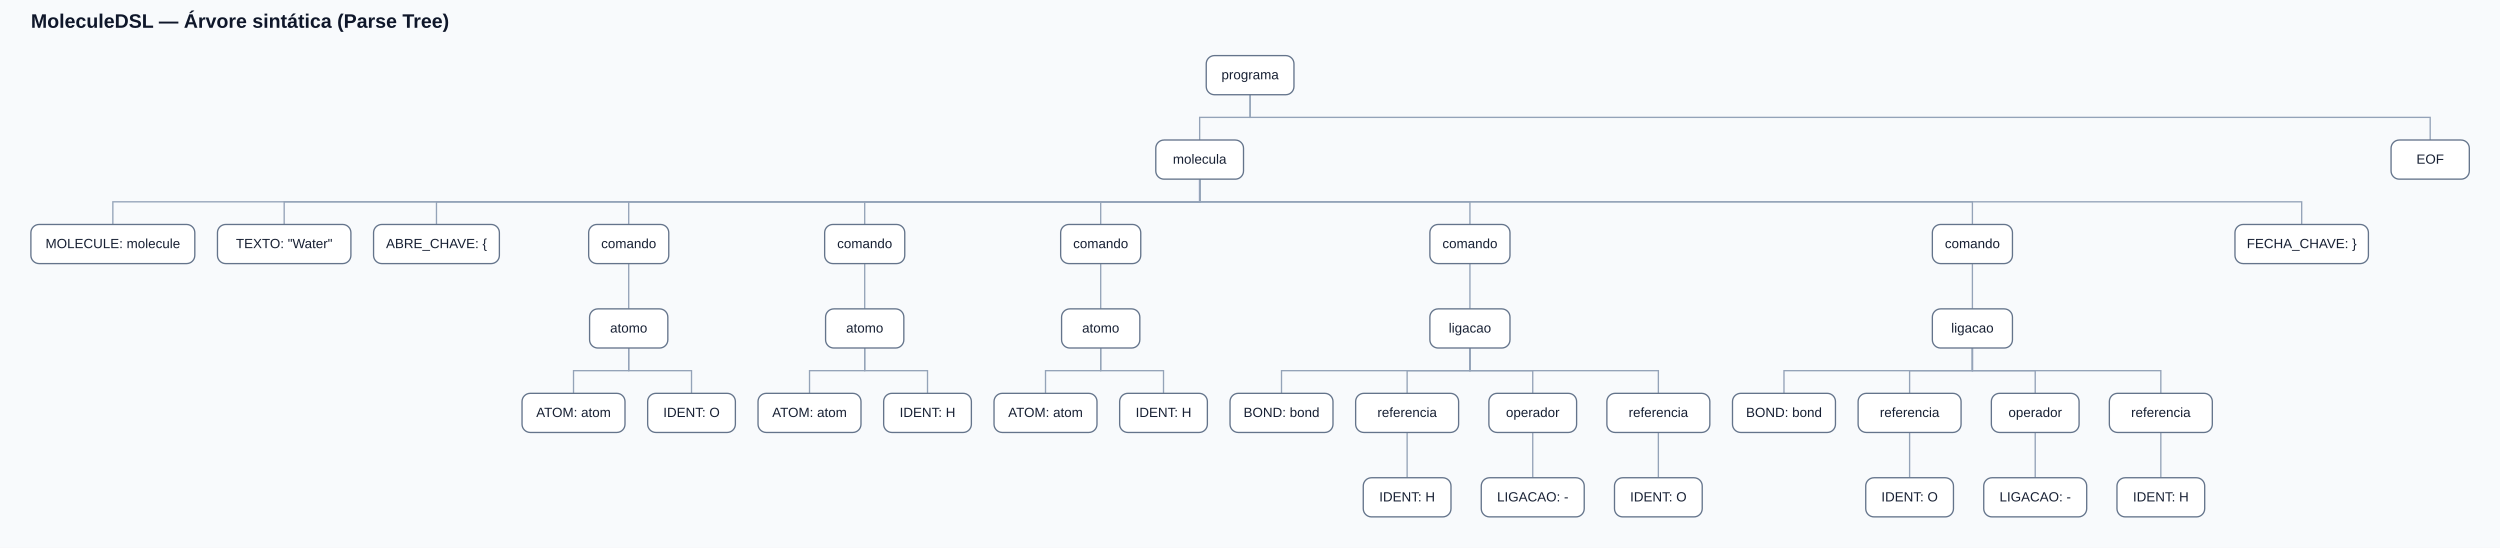
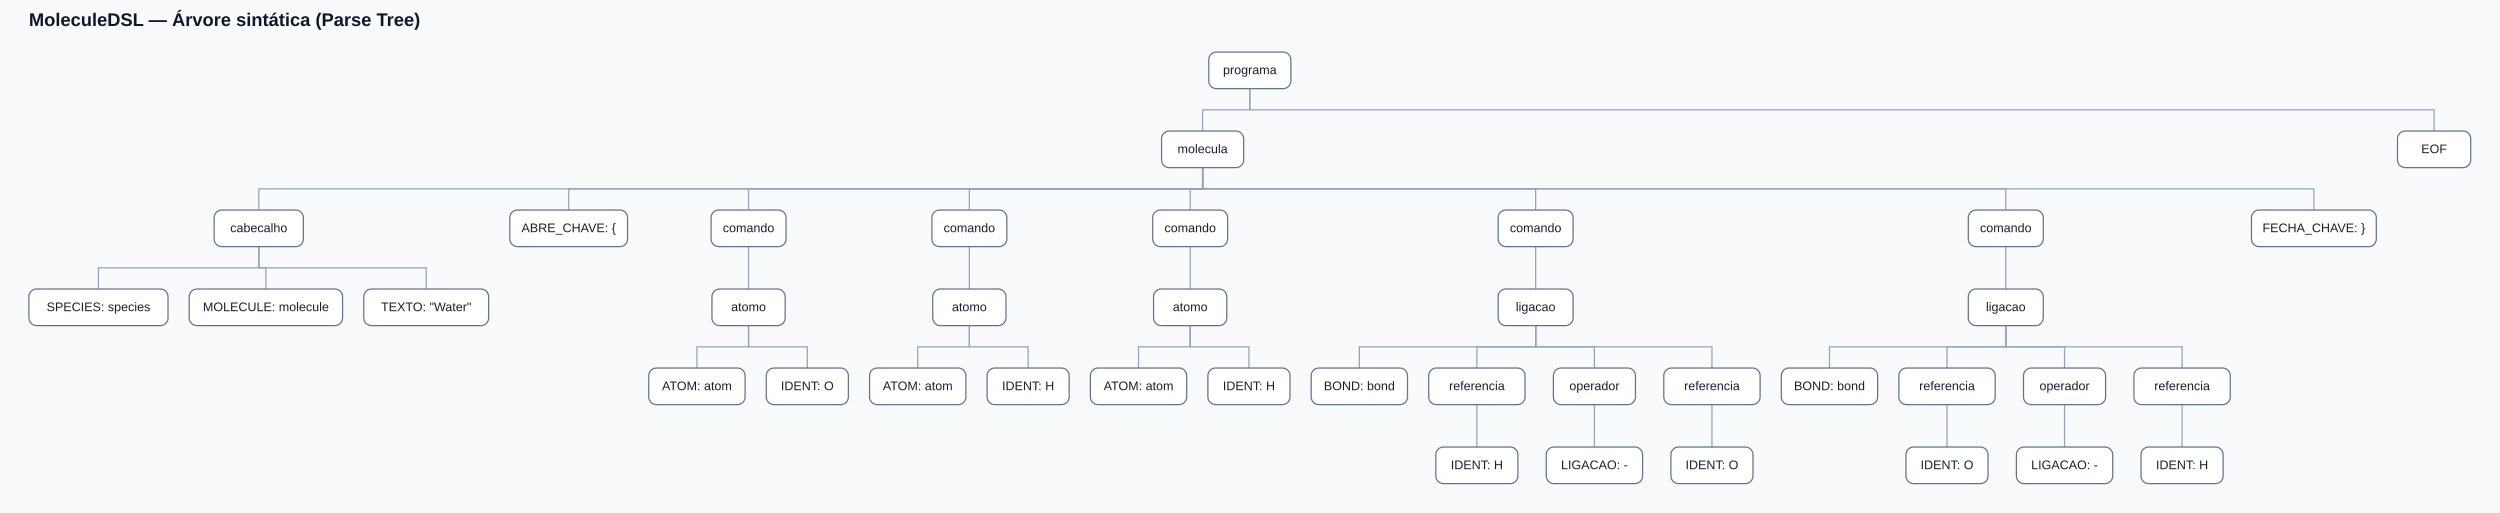
- <svg xmlns="http://www.w3.org/2000/svg" width="2428" height="532" viewBox="0 0 2428 532">
+ <svg xmlns="http://www.w3.org/2000/svg" width="2595" height="532" viewBox="0 0 2595 532">
  <rect width="100%" height="100%" fill="#f8fafc" />
  <style>text{font-family:Arial,Helvetica,sans-serif;font-size:13px;fill:#172033}.no{fill:#ffffff;stroke:#64748b;stroke-width:1.3}.aresta{fill:none;stroke:#94a3b8;stroke-width:1.3}.titulo{font-size:19px;font-weight:700;fill:#0f172a}</style>
  <text class="titulo" x="30" y="27">MoleculeDSL — Árvore sintática (Parse Tree)</text>
-   <path class="aresta" d="M 1214.1 92.0 L 1214.1 114.0 L 1165.1 114.0 L 1165.1 136.0" />
-   <path class="aresta" d="M 1165.1 174.0 L 1165.1 196.0 L 109.6 196.0 L 109.6 218.0" />
-   <path class="aresta" d="M 1165.1 174.0 L 1165.1 196.0 L 276.0 196.0 L 276.0 218.0" />
-   <path class="aresta" d="M 1165.1 174.0 L 1165.1 196.0 L 423.9 196.0 L 423.9 218.0" />
-   <path class="aresta" d="M 1165.1 174.0 L 1165.1 196.0 L 610.6 196.0 L 610.6 218.0" />
-   <path class="aresta" d="M 610.6 256.0 L 610.6 278.0 L 610.6 278.0 L 610.6 300.0" />
-   <path class="aresta" d="M 610.6 338.0 L 610.6 360.0 L 557.0 360.0 L 557.0 382.0" />
-   <path class="aresta" d="M 610.6 338.0 L 610.6 360.0 L 671.6 360.0 L 671.6 382.0" />
-   <path class="aresta" d="M 1165.1 174.0 L 1165.1 196.0 L 839.8 196.0 L 839.8 218.0" />
-   <path class="aresta" d="M 839.8 256.0 L 839.8 278.0 L 839.8 278.0 L 839.8 300.0" />
-   <path class="aresta" d="M 839.8 338.0 L 839.8 360.0 L 786.2 360.0 L 786.2 382.0" />
-   <path class="aresta" d="M 839.8 338.0 L 839.8 360.0 L 900.8 360.0 L 900.8 382.0" />
-   <path class="aresta" d="M 1165.1 174.0 L 1165.1 196.0 L 1069.0 196.0 L 1069.0 218.0" />
-   <path class="aresta" d="M 1069.0 256.0 L 1069.0 278.0 L 1069.0 278.0 L 1069.0 300.0" />
-   <path class="aresta" d="M 1069.0 338.0 L 1069.0 360.0 L 1015.4 360.0 L 1015.4 382.0" />
-   <path class="aresta" d="M 1069.0 338.0 L 1069.0 360.0 L 1130.0 360.0 L 1130.0 382.0" />
-   <path class="aresta" d="M 1165.1 174.0 L 1165.1 196.0 L 1427.6 196.0 L 1427.6 218.0" />
-   <path class="aresta" d="M 1427.6 256.0 L 1427.6 278.0 L 1427.6 278.0 L 1427.6 300.0" />
-   <path class="aresta" d="M 1427.6 338.0 L 1427.6 360.0 L 1244.6 360.0 L 1244.6 382.0" />
-   <path class="aresta" d="M 1427.6 338.0 L 1427.6 360.0 L 1366.6 360.0 L 1366.6 382.0" />
-   <path class="aresta" d="M 1366.6 420.0 L 1366.6 442.0 L 1366.6 442.0 L 1366.6 464.0" />
-   <path class="aresta" d="M 1427.6 338.0 L 1427.6 360.0 L 1488.6 360.0 L 1488.6 382.0" />
-   <path class="aresta" d="M 1488.6 420.0 L 1488.6 442.0 L 1488.6 442.0 L 1488.6 464.0" />
-   <path class="aresta" d="M 1427.6 338.0 L 1427.6 360.0 L 1610.6 360.0 L 1610.6 382.0" />
-   <path class="aresta" d="M 1610.6 420.0 L 1610.6 442.0 L 1610.6 442.0 L 1610.6 464.0" />
-   <path class="aresta" d="M 1165.1 174.0 L 1165.1 196.0 L 1915.6 196.0 L 1915.6 218.0" />
-   <path class="aresta" d="M 1915.6 256.0 L 1915.6 278.0 L 1915.6 278.0 L 1915.6 300.0" />
-   <path class="aresta" d="M 1915.6 338.0 L 1915.6 360.0 L 1732.6 360.0 L 1732.6 382.0" />
-   <path class="aresta" d="M 1915.6 338.0 L 1915.6 360.0 L 1854.6 360.0 L 1854.6 382.0" />
-   <path class="aresta" d="M 1854.6 420.0 L 1854.6 442.0 L 1854.6 442.0 L 1854.6 464.0" />
-   <path class="aresta" d="M 1915.6 338.0 L 1915.6 360.0 L 1976.6 360.0 L 1976.6 382.0" />
-   <path class="aresta" d="M 1976.6 420.0 L 1976.6 442.0 L 1976.6 442.0 L 1976.6 464.0" />
-   <path class="aresta" d="M 1915.6 338.0 L 1915.6 360.0 L 2098.6 360.0 L 2098.6 382.0" />
-   <path class="aresta" d="M 2098.6 420.0 L 2098.6 442.0 L 2098.6 442.0 L 2098.6 464.0" />
-   <path class="aresta" d="M 1165.1 174.0 L 1165.1 196.0 L 2235.4 196.0 L 2235.4 218.0" />
-   <path class="aresta" d="M 1214.1 92.0 L 1214.1 114.0 L 2360.2 114.0 L 2360.2 136.0" />
-   <rect class="no" x="1171.5" y="54.0" width="85.2" height="38" rx="8" ry="8" />
-   <text x="1214.1" y="77.0" text-anchor="middle">programa</text>
-   <rect class="no" x="1122.5" y="136.0" width="85.2" height="38" rx="8" ry="8" />
-   <text x="1165.1" y="159.0" text-anchor="middle">molecula</text>
-   <rect class="no" x="30.0" y="218.0" width="159.2" height="38" rx="8" ry="8" />
-   <text x="109.6" y="241.0" text-anchor="middle">MOLECULE: molecule</text>
-   <rect class="no" x="211.2" y="218.0" width="129.6" height="38" rx="8" ry="8" />
-   <text x="276.0" y="241.0" text-anchor="middle">TEXTO: "Water"</text>
-   <rect class="no" x="362.8" y="218.0" width="122.2" height="38" rx="8" ry="8" />
-   <text x="423.9" y="241.0" text-anchor="middle">ABRE_CHAVE: {</text>
-   <rect class="no" x="571.7" y="218.0" width="77.8" height="38" rx="8" ry="8" />
-   <text x="610.6" y="241.0" text-anchor="middle">comando</text>
-   <rect class="no" x="572.6" y="300.0" width="76.0" height="38" rx="8" ry="8" />
-   <text x="610.6" y="323.0" text-anchor="middle">atomo</text>
-   <rect class="no" x="507.0" y="382.0" width="100.0" height="38" rx="8" ry="8" />
-   <text x="557.0" y="405.0" text-anchor="middle">ATOM: atom</text>
-   <rect class="no" x="629.0" y="382.0" width="85.2" height="38" rx="8" ry="8" />
-   <text x="671.6" y="405.0" text-anchor="middle">IDENT: O</text>
-   <rect class="no" x="800.9" y="218.0" width="77.8" height="38" rx="8" ry="8" />
-   <text x="839.8" y="241.0" text-anchor="middle">comando</text>
-   <rect class="no" x="801.8" y="300.0" width="76.0" height="38" rx="8" ry="8" />
-   <text x="839.8" y="323.0" text-anchor="middle">atomo</text>
-   <rect class="no" x="736.2" y="382.0" width="100.0" height="38" rx="8" ry="8" />
-   <text x="786.2" y="405.0" text-anchor="middle">ATOM: atom</text>
-   <rect class="no" x="858.2" y="382.0" width="85.2" height="38" rx="8" ry="8" />
-   <text x="900.8" y="405.0" text-anchor="middle">IDENT: H</text>
-   <rect class="no" x="1030.1" y="218.0" width="77.8" height="38" rx="8" ry="8" />
-   <text x="1069.0" y="241.0" text-anchor="middle">comando</text>
-   <rect class="no" x="1031.0" y="300.0" width="76.0" height="38" rx="8" ry="8" />
-   <text x="1069.0" y="323.0" text-anchor="middle">atomo</text>
-   <rect class="no" x="965.4" y="382.0" width="100.0" height="38" rx="8" ry="8" />
-   <text x="1015.4" y="405.0" text-anchor="middle">ATOM: atom</text>
-   <rect class="no" x="1087.4" y="382.0" width="85.2" height="38" rx="8" ry="8" />
-   <text x="1130.0" y="405.0" text-anchor="middle">IDENT: H</text>
-   <rect class="no" x="1388.7" y="218.0" width="77.8" height="38" rx="8" ry="8" />
-   <text x="1427.6" y="241.0" text-anchor="middle">comando</text>
-   <rect class="no" x="1388.7" y="300.0" width="77.8" height="38" rx="8" ry="8" />
-   <text x="1427.6" y="323.0" text-anchor="middle">ligacao</text>
-   <rect class="no" x="1194.6" y="382.0" width="100.0" height="38" rx="8" ry="8" />
-   <text x="1244.6" y="405.0" text-anchor="middle">BOND: bond</text>
-   <rect class="no" x="1316.6" y="382.0" width="100.0" height="38" rx="8" ry="8" />
-   <text x="1366.6" y="405.0" text-anchor="middle">referencia</text>
-   <rect class="no" x="1324.0" y="464.0" width="85.2" height="38" rx="8" ry="8" />
-   <text x="1366.6" y="487.0" text-anchor="middle">IDENT: H</text>
-   <rect class="no" x="1446.0" y="382.0" width="85.2" height="38" rx="8" ry="8" />
-   <text x="1488.6" y="405.0" text-anchor="middle">operador</text>
-   <rect class="no" x="1438.6" y="464.0" width="100.0" height="38" rx="8" ry="8" />
-   <text x="1488.6" y="487.0" text-anchor="middle">LIGACAO: -</text>
-   <rect class="no" x="1560.6" y="382.0" width="100.0" height="38" rx="8" ry="8" />
-   <text x="1610.6" y="405.0" text-anchor="middle">referencia</text>
-   <rect class="no" x="1568.0" y="464.0" width="85.2" height="38" rx="8" ry="8" />
-   <text x="1610.6" y="487.0" text-anchor="middle">IDENT: O</text>
-   <rect class="no" x="1876.7" y="218.0" width="77.8" height="38" rx="8" ry="8" />
-   <text x="1915.6" y="241.0" text-anchor="middle">comando</text>
-   <rect class="no" x="1876.7" y="300.0" width="77.8" height="38" rx="8" ry="8" />
-   <text x="1915.6" y="323.0" text-anchor="middle">ligacao</text>
-   <rect class="no" x="1682.6" y="382.0" width="100.0" height="38" rx="8" ry="8" />
-   <text x="1732.6" y="405.0" text-anchor="middle">BOND: bond</text>
-   <rect class="no" x="1804.6" y="382.0" width="100.0" height="38" rx="8" ry="8" />
-   <text x="1854.6" y="405.0" text-anchor="middle">referencia</text>
-   <rect class="no" x="1812.0" y="464.0" width="85.2" height="38" rx="8" ry="8" />
-   <text x="1854.6" y="487.0" text-anchor="middle">IDENT: O</text>
-   <rect class="no" x="1934.0" y="382.0" width="85.2" height="38" rx="8" ry="8" />
-   <text x="1976.6" y="405.0" text-anchor="middle">operador</text>
-   <rect class="no" x="1926.6" y="464.0" width="100.0" height="38" rx="8" ry="8" />
-   <text x="1976.6" y="487.0" text-anchor="middle">LIGACAO: -</text>
-   <rect class="no" x="2048.6" y="382.0" width="100.0" height="38" rx="8" ry="8" />
-   <text x="2098.6" y="405.0" text-anchor="middle">referencia</text>
-   <rect class="no" x="2056.0" y="464.0" width="85.2" height="38" rx="8" ry="8" />
-   <text x="2098.6" y="487.0" text-anchor="middle">IDENT: H</text>
-   <rect class="no" x="2170.6" y="218.0" width="129.6" height="38" rx="8" ry="8" />
-   <text x="2235.4" y="241.0" text-anchor="middle">FECHA_CHAVE: }</text>
-   <rect class="no" x="2322.2" y="136.0" width="76.0" height="38" rx="8" ry="8" />
-   <text x="2360.2" y="159.0" text-anchor="middle">EOF</text>
+   <path class="aresta" d="M 1297.3 92.0 L 1297.3 114.0 L 1248.3 114.0 L 1248.3 136.0" />
+   <path class="aresta" d="M 1248.3 174.0 L 1248.3 196.0 L 268.6 196.0 L 268.6 218.0" />
+   <path class="aresta" d="M 268.6 256.0 L 268.6 278.0 L 102.2 278.0 L 102.2 300.0" />
+   <path class="aresta" d="M 268.6 256.0 L 268.6 278.0 L 276.0 278.0 L 276.0 300.0" />
+   <path class="aresta" d="M 268.6 256.0 L 268.6 278.0 L 442.4 278.0 L 442.4 300.0" />
+   <path class="aresta" d="M 1248.3 174.0 L 1248.3 196.0 L 590.3 196.0 L 590.3 218.0" />
+   <path class="aresta" d="M 1248.3 174.0 L 1248.3 196.0 L 777.0 196.0 L 777.0 218.0" />
+   <path class="aresta" d="M 777.0 256.0 L 777.0 278.0 L 777.0 278.0 L 777.0 300.0" />
+   <path class="aresta" d="M 777.0 338.0 L 777.0 360.0 L 723.4 360.0 L 723.4 382.0" />
+   <path class="aresta" d="M 777.0 338.0 L 777.0 360.0 L 838.0 360.0 L 838.0 382.0" />
+   <path class="aresta" d="M 1248.3 174.0 L 1248.3 196.0 L 1006.2 196.0 L 1006.2 218.0" />
+   <path class="aresta" d="M 1006.2 256.0 L 1006.2 278.0 L 1006.2 278.0 L 1006.2 300.0" />
+   <path class="aresta" d="M 1006.2 338.0 L 1006.2 360.0 L 952.6 360.0 L 952.6 382.0" />
+   <path class="aresta" d="M 1006.2 338.0 L 1006.2 360.0 L 1067.2 360.0 L 1067.2 382.0" />
+   <path class="aresta" d="M 1248.3 174.0 L 1248.3 196.0 L 1235.4 196.0 L 1235.4 218.0" />
+   <path class="aresta" d="M 1235.4 256.0 L 1235.4 278.0 L 1235.4 278.0 L 1235.4 300.0" />
+   <path class="aresta" d="M 1235.4 338.0 L 1235.4 360.0 L 1181.8 360.0 L 1181.8 382.0" />
+   <path class="aresta" d="M 1235.4 338.0 L 1235.4 360.0 L 1296.4 360.0 L 1296.4 382.0" />
+   <path class="aresta" d="M 1248.3 174.0 L 1248.3 196.0 L 1594.0 196.0 L 1594.0 218.0" />
+   <path class="aresta" d="M 1594.0 256.0 L 1594.0 278.0 L 1594.0 278.0 L 1594.0 300.0" />
+   <path class="aresta" d="M 1594.0 338.0 L 1594.0 360.0 L 1411.0 360.0 L 1411.0 382.0" />
+   <path class="aresta" d="M 1594.0 338.0 L 1594.0 360.0 L 1533.0 360.0 L 1533.0 382.0" />
+   <path class="aresta" d="M 1533.0 420.0 L 1533.0 442.0 L 1533.0 442.0 L 1533.0 464.0" />
+   <path class="aresta" d="M 1594.0 338.0 L 1594.0 360.0 L 1655.0 360.0 L 1655.0 382.0" />
+   <path class="aresta" d="M 1655.0 420.0 L 1655.0 442.0 L 1655.0 442.0 L 1655.0 464.0" />
+   <path class="aresta" d="M 1594.0 338.0 L 1594.0 360.0 L 1777.0 360.0 L 1777.0 382.0" />
+   <path class="aresta" d="M 1777.0 420.0 L 1777.0 442.0 L 1777.0 442.0 L 1777.0 464.0" />
+   <path class="aresta" d="M 1248.3 174.0 L 1248.3 196.0 L 2082.0 196.0 L 2082.0 218.0" />
+   <path class="aresta" d="M 2082.0 256.0 L 2082.0 278.0 L 2082.0 278.0 L 2082.0 300.0" />
+   <path class="aresta" d="M 2082.0 338.0 L 2082.0 360.0 L 1899.0 360.0 L 1899.0 382.0" />
+   <path class="aresta" d="M 2082.0 338.0 L 2082.0 360.0 L 2021.0 360.0 L 2021.0 382.0" />
+   <path class="aresta" d="M 2021.0 420.0 L 2021.0 442.0 L 2021.0 442.0 L 2021.0 464.0" />
+   <path class="aresta" d="M 2082.0 338.0 L 2082.0 360.0 L 2143.0 360.0 L 2143.0 382.0" />
+   <path class="aresta" d="M 2143.0 420.0 L 2143.0 442.0 L 2143.0 442.0 L 2143.0 464.0" />
+   <path class="aresta" d="M 2082.0 338.0 L 2082.0 360.0 L 2265.0 360.0 L 2265.0 382.0" />
+   <path class="aresta" d="M 2265.0 420.0 L 2265.0 442.0 L 2265.0 442.0 L 2265.0 464.0" />
+   <path class="aresta" d="M 1248.3 174.0 L 1248.3 196.0 L 2401.8 196.0 L 2401.8 218.0" />
+   <path class="aresta" d="M 1297.3 92.0 L 1297.3 114.0 L 2526.6 114.0 L 2526.6 136.0" />
+   <rect class="no" x="1254.7" y="54.0" width="85.2" height="38" rx="8" ry="8" />
+   <text x="1297.3" y="77.0" text-anchor="middle">programa</text>
+   <rect class="no" x="1205.7" y="136.0" width="85.2" height="38" rx="8" ry="8" />
+   <text x="1248.3" y="159.0" text-anchor="middle">molecula</text>
+   <rect class="no" x="222.3" y="218.0" width="92.6" height="38" rx="8" ry="8" />
+   <text x="268.6" y="241.0" text-anchor="middle">cabecalho</text>
+   <rect class="no" x="30.0" y="300.0" width="144.4" height="38" rx="8" ry="8" />
+   <text x="102.2" y="323.0" text-anchor="middle">SPECIES: species</text>
+   <rect class="no" x="196.4" y="300.0" width="159.2" height="38" rx="8" ry="8" />
+   <text x="276.0" y="323.0" text-anchor="middle">MOLECULE: molecule</text>
+   <rect class="no" x="377.6" y="300.0" width="129.6" height="38" rx="8" ry="8" />
+   <text x="442.4" y="323.0" text-anchor="middle">TEXTO: "Water"</text>
+   <rect class="no" x="529.2" y="218.0" width="122.2" height="38" rx="8" ry="8" />
+   <text x="590.3" y="241.0" text-anchor="middle">ABRE_CHAVE: {</text>
+   <rect class="no" x="738.1" y="218.0" width="77.8" height="38" rx="8" ry="8" />
+   <text x="777.0" y="241.0" text-anchor="middle">comando</text>
+   <rect class="no" x="739.0" y="300.0" width="76.0" height="38" rx="8" ry="8" />
+   <text x="777.0" y="323.0" text-anchor="middle">atomo</text>
+   <rect class="no" x="673.4" y="382.0" width="100.0" height="38" rx="8" ry="8" />
+   <text x="723.4" y="405.0" text-anchor="middle">ATOM: atom</text>
+   <rect class="no" x="795.4" y="382.0" width="85.2" height="38" rx="8" ry="8" />
+   <text x="838.0" y="405.0" text-anchor="middle">IDENT: O</text>
+   <rect class="no" x="967.3" y="218.0" width="77.8" height="38" rx="8" ry="8" />
+   <text x="1006.2" y="241.0" text-anchor="middle">comando</text>
+   <rect class="no" x="968.2" y="300.0" width="76.0" height="38" rx="8" ry="8" />
+   <text x="1006.2" y="323.0" text-anchor="middle">atomo</text>
+   <rect class="no" x="902.6" y="382.0" width="100.0" height="38" rx="8" ry="8" />
+   <text x="952.6" y="405.0" text-anchor="middle">ATOM: atom</text>
+   <rect class="no" x="1024.6" y="382.0" width="85.2" height="38" rx="8" ry="8" />
+   <text x="1067.2" y="405.0" text-anchor="middle">IDENT: H</text>
+   <rect class="no" x="1196.5" y="218.0" width="77.8" height="38" rx="8" ry="8" />
+   <text x="1235.4" y="241.0" text-anchor="middle">comando</text>
+   <rect class="no" x="1197.4" y="300.0" width="76.0" height="38" rx="8" ry="8" />
+   <text x="1235.4" y="323.0" text-anchor="middle">atomo</text>
+   <rect class="no" x="1131.8" y="382.0" width="100.0" height="38" rx="8" ry="8" />
+   <text x="1181.8" y="405.0" text-anchor="middle">ATOM: atom</text>
+   <rect class="no" x="1253.8" y="382.0" width="85.2" height="38" rx="8" ry="8" />
+   <text x="1296.4" y="405.0" text-anchor="middle">IDENT: H</text>
+   <rect class="no" x="1555.1" y="218.0" width="77.8" height="38" rx="8" ry="8" />
+   <text x="1594.0" y="241.0" text-anchor="middle">comando</text>
+   <rect class="no" x="1555.1" y="300.0" width="77.8" height="38" rx="8" ry="8" />
+   <text x="1594.0" y="323.0" text-anchor="middle">ligacao</text>
+   <rect class="no" x="1361.0" y="382.0" width="100.0" height="38" rx="8" ry="8" />
+   <text x="1411.0" y="405.0" text-anchor="middle">BOND: bond</text>
+   <rect class="no" x="1483.0" y="382.0" width="100.0" height="38" rx="8" ry="8" />
+   <text x="1533.0" y="405.0" text-anchor="middle">referencia</text>
+   <rect class="no" x="1490.4" y="464.0" width="85.2" height="38" rx="8" ry="8" />
+   <text x="1533.0" y="487.0" text-anchor="middle">IDENT: H</text>
+   <rect class="no" x="1612.4" y="382.0" width="85.2" height="38" rx="8" ry="8" />
+   <text x="1655.0" y="405.0" text-anchor="middle">operador</text>
+   <rect class="no" x="1605.0" y="464.0" width="100.0" height="38" rx="8" ry="8" />
+   <text x="1655.0" y="487.0" text-anchor="middle">LIGACAO: -</text>
+   <rect class="no" x="1727.0" y="382.0" width="100.0" height="38" rx="8" ry="8" />
+   <text x="1777.0" y="405.0" text-anchor="middle">referencia</text>
+   <rect class="no" x="1734.4" y="464.0" width="85.2" height="38" rx="8" ry="8" />
+   <text x="1777.0" y="487.0" text-anchor="middle">IDENT: O</text>
+   <rect class="no" x="2043.1" y="218.0" width="77.8" height="38" rx="8" ry="8" />
+   <text x="2082.0" y="241.0" text-anchor="middle">comando</text>
+   <rect class="no" x="2043.1" y="300.0" width="77.8" height="38" rx="8" ry="8" />
+   <text x="2082.0" y="323.0" text-anchor="middle">ligacao</text>
+   <rect class="no" x="1849.0" y="382.0" width="100.0" height="38" rx="8" ry="8" />
+   <text x="1899.0" y="405.0" text-anchor="middle">BOND: bond</text>
+   <rect class="no" x="1971.0" y="382.0" width="100.0" height="38" rx="8" ry="8" />
+   <text x="2021.0" y="405.0" text-anchor="middle">referencia</text>
+   <rect class="no" x="1978.4" y="464.0" width="85.2" height="38" rx="8" ry="8" />
+   <text x="2021.0" y="487.0" text-anchor="middle">IDENT: O</text>
+   <rect class="no" x="2100.4" y="382.0" width="85.2" height="38" rx="8" ry="8" />
+   <text x="2143.0" y="405.0" text-anchor="middle">operador</text>
+   <rect class="no" x="2093.0" y="464.0" width="100.0" height="38" rx="8" ry="8" />
+   <text x="2143.0" y="487.0" text-anchor="middle">LIGACAO: -</text>
+   <rect class="no" x="2215.0" y="382.0" width="100.0" height="38" rx="8" ry="8" />
+   <text x="2265.0" y="405.0" text-anchor="middle">referencia</text>
+   <rect class="no" x="2222.4" y="464.0" width="85.2" height="38" rx="8" ry="8" />
+   <text x="2265.0" y="487.0" text-anchor="middle">IDENT: H</text>
+   <rect class="no" x="2337.0" y="218.0" width="129.6" height="38" rx="8" ry="8" />
+   <text x="2401.8" y="241.0" text-anchor="middle">FECHA_CHAVE: }</text>
+   <rect class="no" x="2488.6" y="136.0" width="76.0" height="38" rx="8" ry="8" />
+   <text x="2526.6" y="159.0" text-anchor="middle">EOF</text>
</svg>
